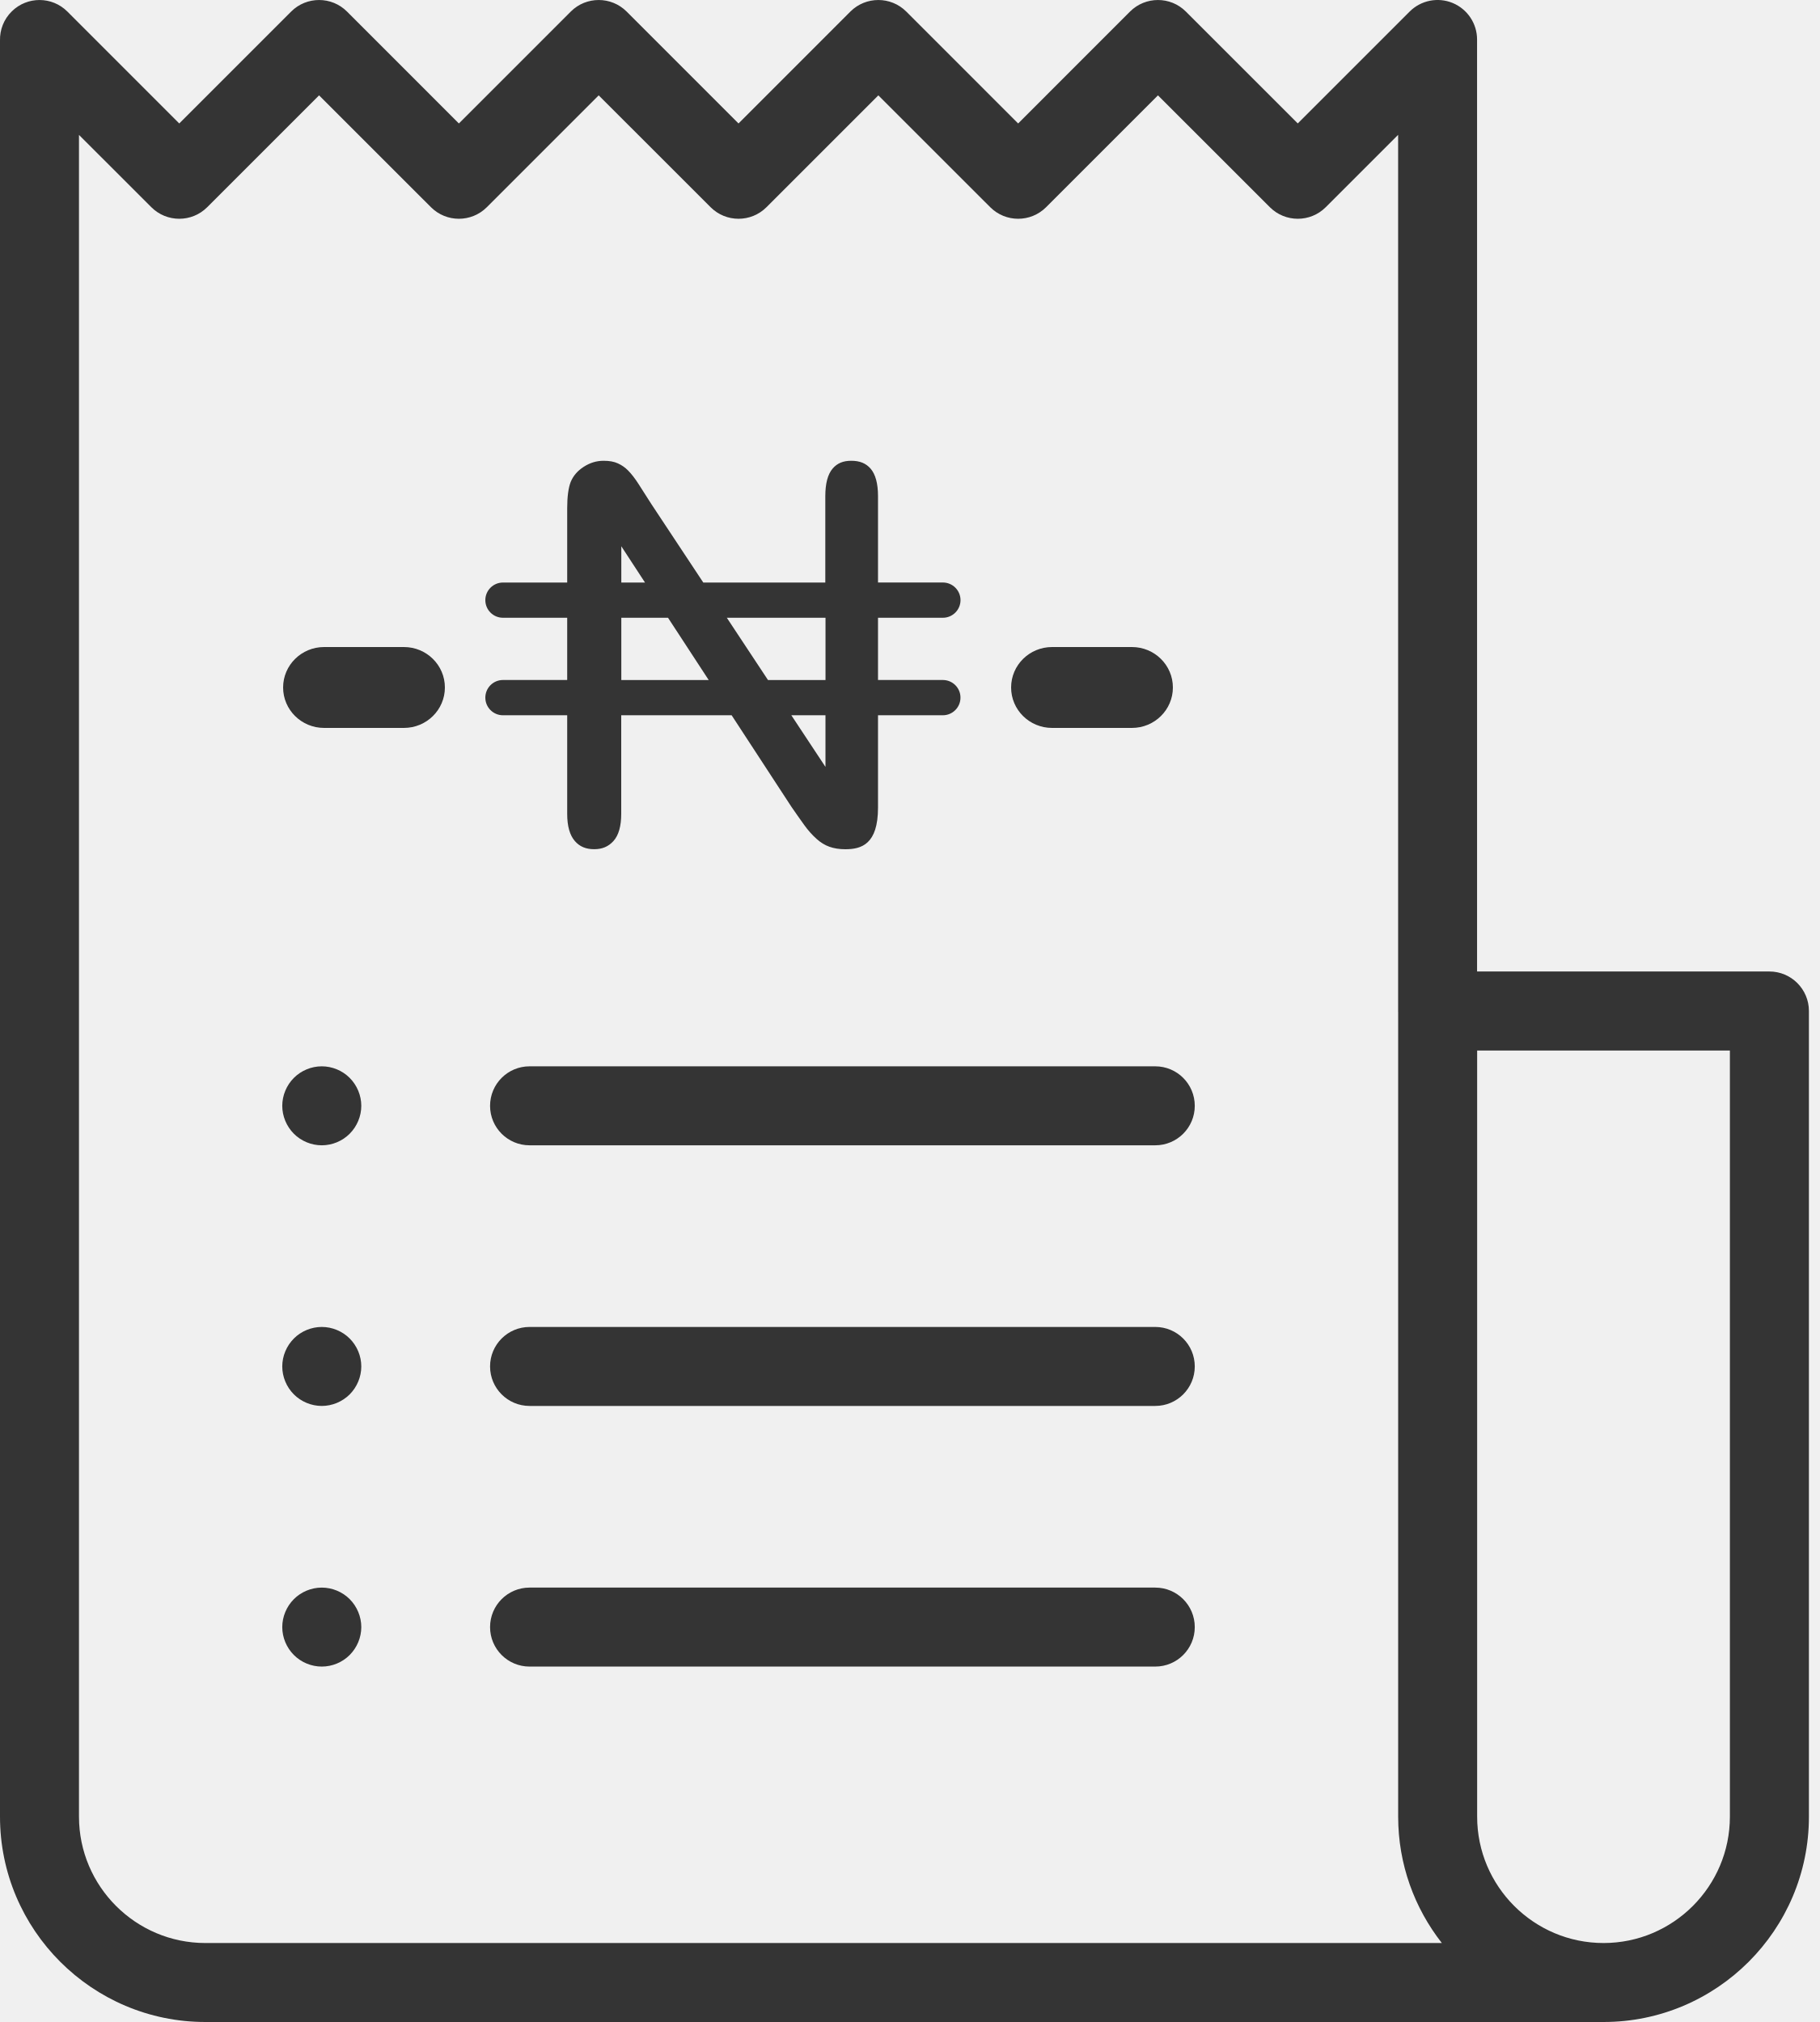
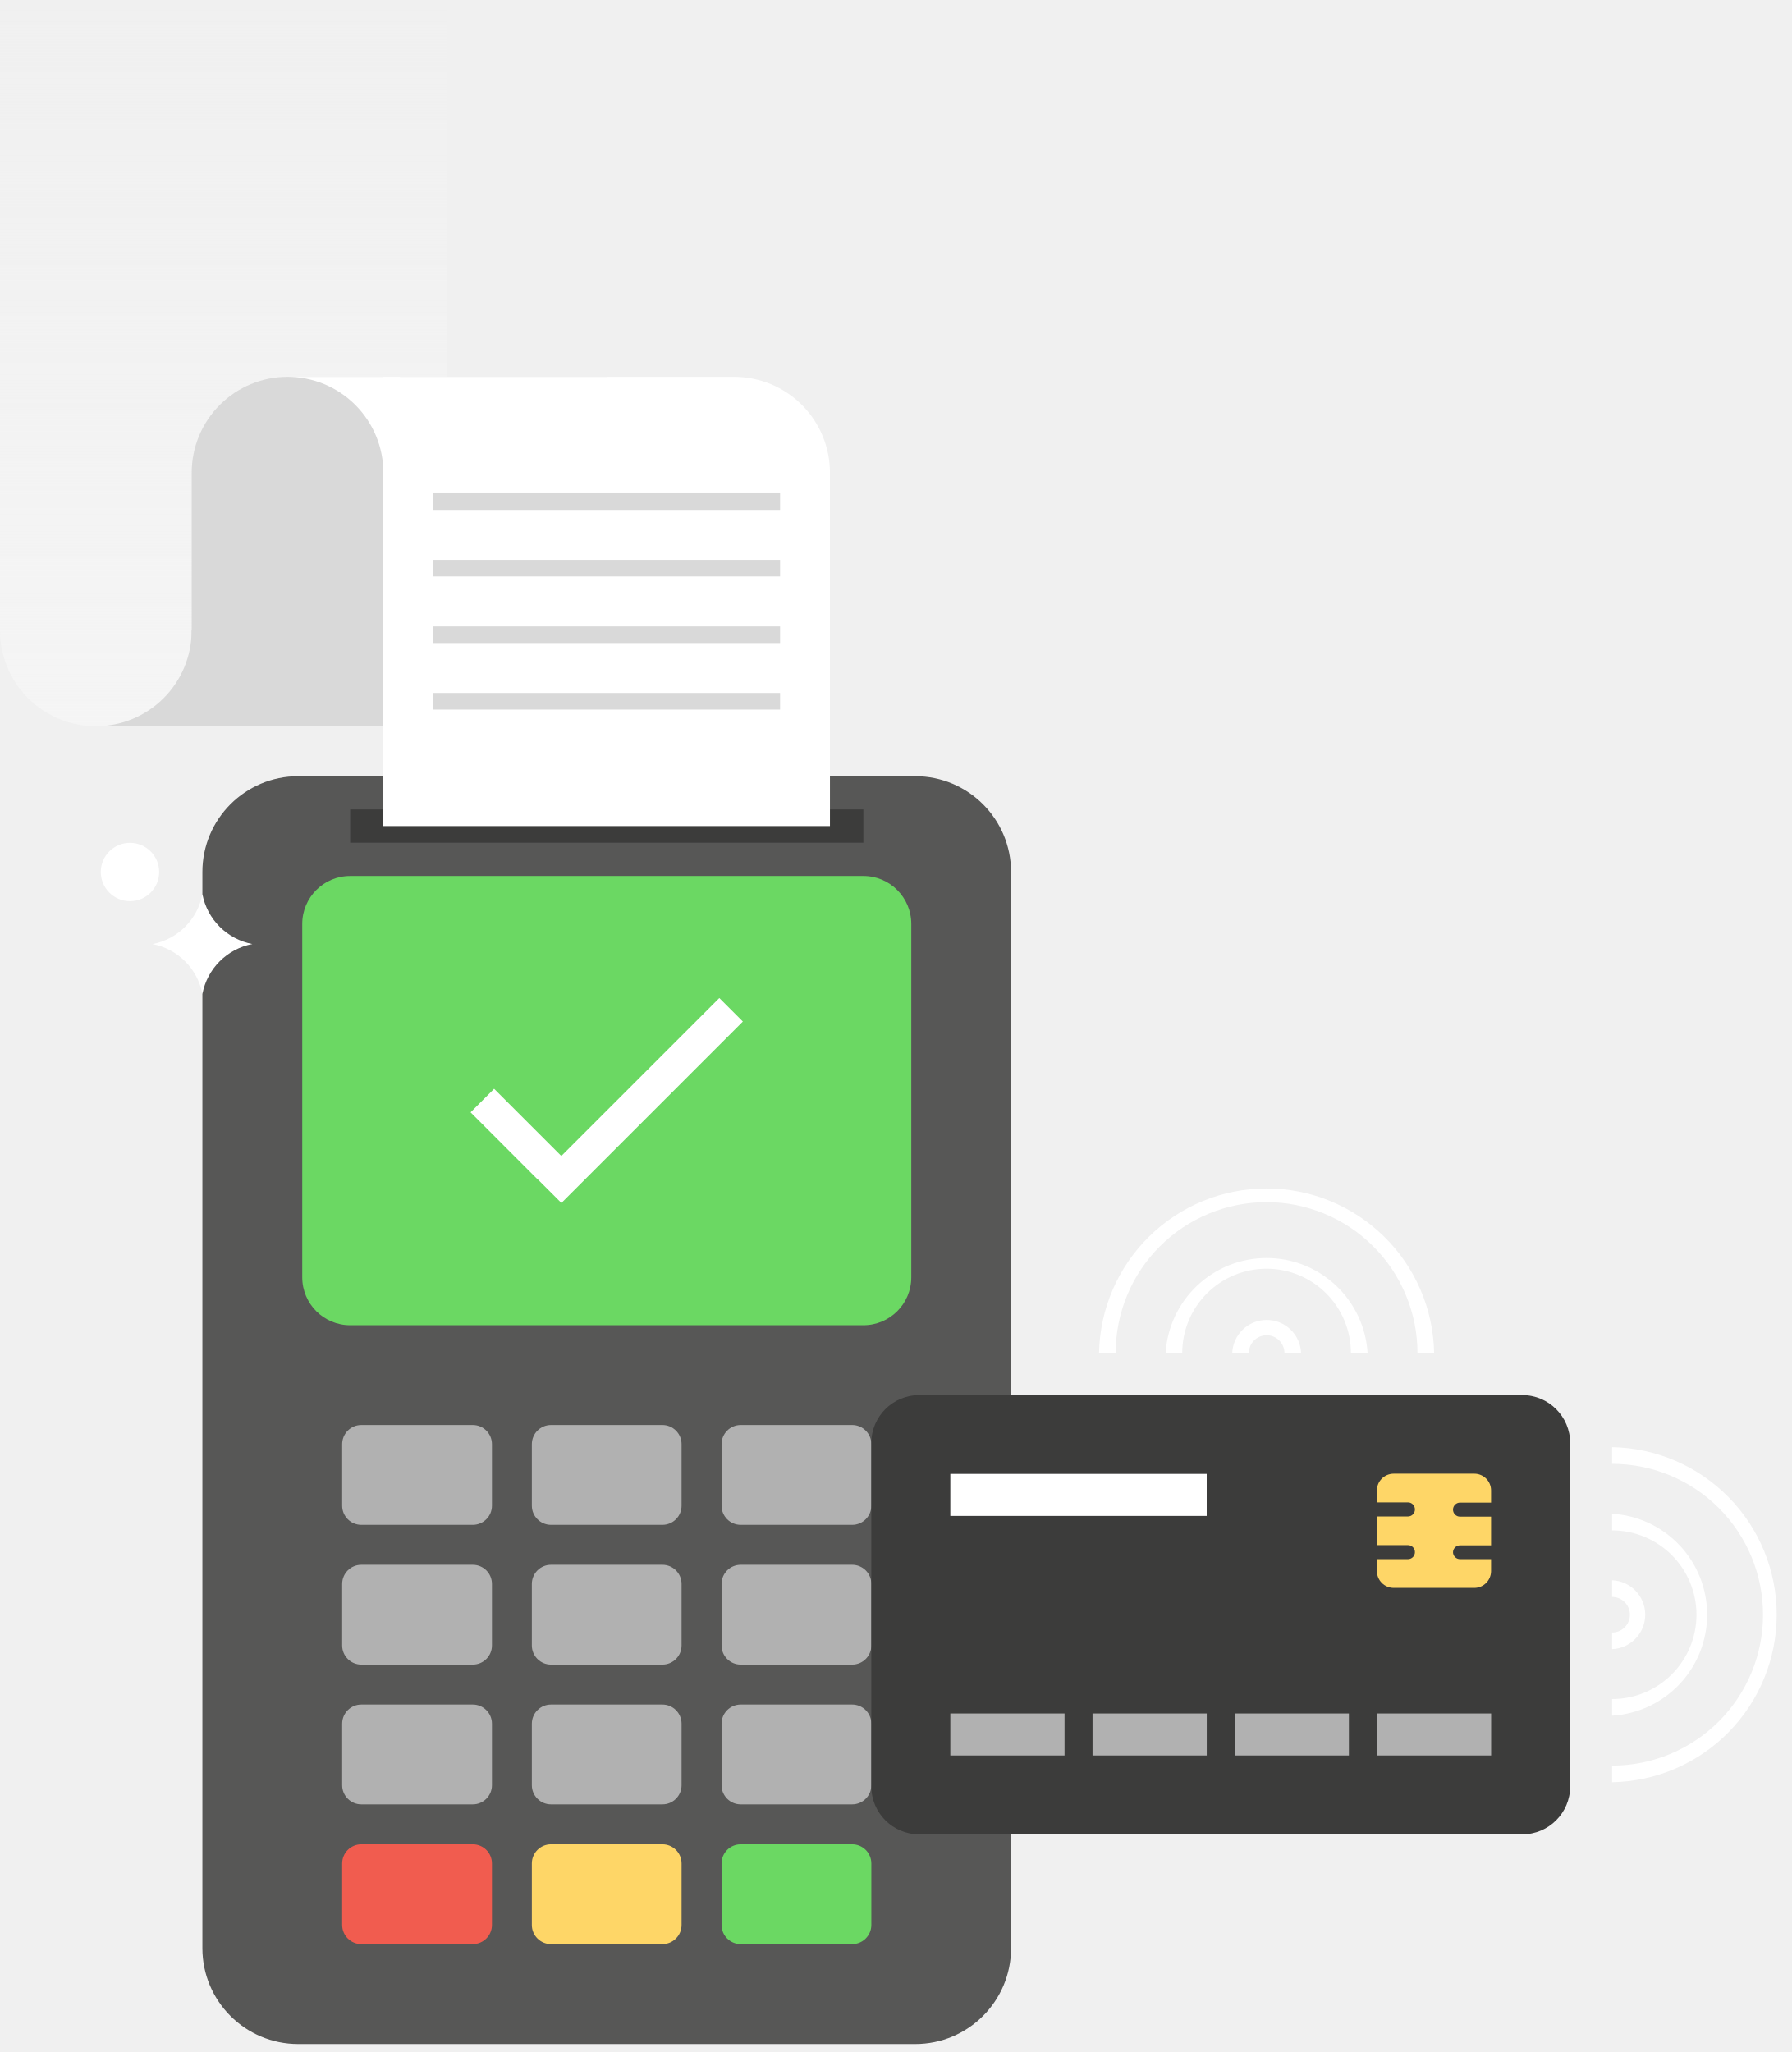
- <svg xmlns="http://www.w3.org/2000/svg" width="45" height="50" viewBox="0 0 45 50" fill="none">
-   <path fill-rule="evenodd" clip-rule="evenodd" d="M36.521 24.023H43.749C44.288 24.023 44.726 24.461 44.726 25V44.922C44.726 47.722 42.448 50 39.648 50H39.647H39.646H5.078C2.278 50 0 47.722 0 44.922V1.002C-0.006 0.741 0.091 0.478 0.292 0.281C0.674 -0.095 1.287 -0.093 1.666 0.286L4.432 3.053L7.199 0.286C7.58 -0.095 8.199 -0.095 8.58 0.286L11.346 3.053L14.113 0.286C14.494 -0.095 15.112 -0.095 15.494 0.286L18.26 3.053L21.026 0.286C21.408 -0.095 22.026 -0.095 22.408 0.286L25.174 3.053L27.94 0.286C28.322 -0.095 28.94 -0.095 29.321 0.286L32.088 3.052L34.854 0.286C35.133 0.007 35.553 -0.077 35.918 0.074C36.283 0.226 36.521 0.582 36.521 0.977V24.023ZM1.953 44.922C1.953 46.645 3.355 48.047 5.078 48.047H35.65C34.974 47.184 34.57 46.1 34.57 44.922V25.026L34.569 25.015V25.015C34.569 25.01 34.569 25.005 34.569 25V3.334L32.779 5.124C32.398 5.505 31.779 5.505 31.398 5.124L28.631 2.358L25.865 5.124C25.483 5.505 24.865 5.505 24.484 5.124L21.717 2.358L18.951 5.124C18.57 5.505 17.951 5.505 17.57 5.124L14.803 2.358L12.037 5.124C11.655 5.505 11.037 5.505 10.656 5.124L7.889 2.358L5.123 5.124C4.742 5.505 4.123 5.505 3.742 5.124L1.953 3.336V44.922ZM39.648 48.047C41.371 48.047 42.772 46.645 42.772 44.922V25.977H36.523V44.922C36.523 46.645 37.925 48.047 39.648 48.047ZM21.709 16.815H23.312C23.553 16.815 23.749 17.01 23.748 17.251C23.748 17.491 23.553 17.687 23.312 17.687H21.709V19.972C21.709 20.878 21.299 21 20.9 21C20.753 21 20.62 20.979 20.506 20.938C20.396 20.899 20.29 20.834 20.191 20.745C20.081 20.647 19.977 20.53 19.882 20.397C19.776 20.249 19.67 20.099 19.567 19.949L18.09 17.687H15.36V20.125C15.36 20.431 15.295 20.657 15.167 20.798C15.042 20.935 14.891 20.999 14.692 20.999C14.486 20.999 14.334 20.936 14.214 20.798C14.088 20.654 14.024 20.428 14.024 20.125V17.687H12.436C12.195 17.687 12 17.492 12 17.251C12 17.01 12.195 16.815 12.436 16.815H14.024V15.276H12.436C12.195 15.276 12 15.081 12 14.84C12 14.6 12.195 14.405 12.436 14.405H14.024V12.569C14.024 12.283 14.054 12.061 14.111 11.916C14.175 11.763 14.281 11.641 14.433 11.543C14.588 11.443 14.749 11.394 14.927 11.394C15.066 11.394 15.183 11.415 15.276 11.458C15.374 11.502 15.458 11.561 15.531 11.636C15.615 11.721 15.703 11.835 15.793 11.976C15.893 12.131 15.996 12.293 16.106 12.466L17.389 14.405H20.406V12.269C20.406 11.956 20.467 11.727 20.587 11.587C20.7 11.455 20.846 11.394 21.047 11.394C21.258 11.394 21.41 11.456 21.525 11.588C21.647 11.728 21.709 11.957 21.709 12.268V14.404H23.312C23.553 14.404 23.749 14.599 23.749 14.84C23.749 15.081 23.553 15.276 23.312 15.276H21.709V16.815ZM20.411 16.816V15.276H17.971L18.989 16.816H20.411ZM15.362 13.508L15.948 14.405H15.362V13.508ZM15.362 15.276V16.816H17.523L16.517 15.276H15.362ZM20.41 18.964L19.566 17.687H20.41V18.964ZM27.987 16H26.013C25.453 16 25 16.448 25 17C25 17.552 25.453 18 26.013 18H27.987C28.547 18 29 17.552 29 17C29 16.448 28.547 16 27.987 16ZM8.013 16H9.987C10.547 16 11 16.448 11 17C11 17.552 10.547 18 9.987 18H8.013C7.454 18 7 17.552 7 17C7 16.448 7.454 16 8.013 16ZM28.564 26.368H13.093C12.554 26.368 12.117 26.805 12.117 27.345C12.117 27.884 12.554 28.321 13.093 28.321H28.564C29.104 28.321 29.541 27.884 29.541 27.345C29.541 26.805 29.104 26.368 28.564 26.368ZM7.956 26.368C8.213 26.368 8.465 26.472 8.646 26.654C8.828 26.836 8.933 27.088 8.933 27.345C8.933 27.601 8.828 27.853 8.646 28.035C8.465 28.217 8.213 28.321 7.956 28.321C7.699 28.321 7.447 28.217 7.266 28.035C7.084 27.853 6.979 27.601 6.979 27.345C6.979 27.088 7.084 26.836 7.266 26.654C7.447 26.472 7.699 26.368 7.956 26.368ZM28.564 32.813H13.093C12.554 32.813 12.117 33.25 12.117 33.789C12.117 34.329 12.554 34.766 13.093 34.766H28.564C29.104 34.766 29.541 34.329 29.541 33.789C29.541 33.25 29.104 32.813 28.564 32.813ZM7.956 32.813C8.213 32.813 8.465 32.917 8.646 33.099C8.828 33.281 8.933 33.532 8.933 33.789C8.933 34.046 8.828 34.298 8.646 34.48C8.465 34.661 8.213 34.766 7.956 34.766C7.699 34.766 7.447 34.661 7.266 34.48C7.084 34.298 6.979 34.046 6.979 33.789C6.979 33.532 7.084 33.281 7.266 33.099C7.447 32.917 7.699 32.813 7.956 32.813ZM28.564 39.258H13.093C12.554 39.258 12.117 39.695 12.117 40.235C12.117 40.774 12.554 41.211 13.093 41.211H28.564C29.104 41.211 29.541 40.774 29.541 40.235C29.541 39.695 29.104 39.258 28.564 39.258ZM7.956 39.258C8.213 39.258 8.465 39.363 8.646 39.544C8.828 39.726 8.933 39.978 8.933 40.235C8.933 40.492 8.828 40.743 8.646 40.925C8.465 41.107 8.213 41.211 7.956 41.211C7.699 41.211 7.447 41.107 7.266 40.925C7.084 40.743 6.979 40.492 6.979 40.235C6.979 39.978 7.084 39.726 7.266 39.544C7.447 39.363 7.699 39.258 7.956 39.258Z" fill="#343434" />
+ <svg xmlns="http://www.w3.org/2000/svg" width="110" height="126" viewBox="0 0 110 126" fill="none">
+   <path d="M56.191 47.66H18.31C15.06 47.66 12.426 50.294 12.426 53.544V119.625C12.426 122.875 15.06 125.51 18.31 125.51H56.191C59.441 125.51 62.076 122.875 62.076 119.625V53.544C62.076 50.294 59.441 47.66 56.191 47.66Z" fill="#575756" />
+   <path d="M29.027 87.501H22.185C21.535 87.501 21.008 88.028 21.008 88.678V92.454C21.008 93.104 21.535 93.631 22.185 93.631H29.027C29.677 93.631 30.204 93.104 30.204 92.454V88.678C30.204 88.028 29.677 87.501 29.027 87.501Z" fill="#B1B1B1" />
+   <path d="M29.027 96.083H22.185C21.535 96.083 21.008 96.61 21.008 97.26V101.036C21.008 101.686 21.535 102.213 22.185 102.213H29.027C29.677 102.213 30.204 101.686 30.204 101.036V97.26C30.204 96.61 29.677 96.083 29.027 96.083Z" fill="#B1B1B1" />
+   <path d="M29.027 104.665H22.185C21.535 104.665 21.008 105.192 21.008 105.842V109.618C21.008 110.268 21.535 110.795 22.185 110.795H29.027C29.677 110.795 30.204 110.268 30.204 109.618V105.842C30.204 105.192 29.677 104.665 29.027 104.665Z" fill="#B1B1B1" />
+   <path d="M29.027 113.247H22.185C21.535 113.247 21.008 113.774 21.008 114.424V118.199C21.008 118.849 21.535 119.376 22.185 119.376H29.027C29.677 119.376 30.204 118.849 30.204 118.199V114.424C30.204 113.774 29.677 113.247 29.027 113.247Z" fill="#F15C4F" />
+   <path d="M40.669 87.501H33.83C33.18 87.501 32.653 88.028 32.653 88.678V92.454C32.653 93.104 33.18 93.631 33.83 93.631H40.669C41.319 93.631 41.846 93.104 41.846 92.454V88.678C41.846 88.028 41.319 87.501 40.669 87.501Z" fill="#B1B1B1" />
+   <path d="M40.669 96.083H33.83C33.18 96.083 32.653 96.61 32.653 97.26V101.036C32.653 101.686 33.18 102.213 33.83 102.213H40.669C41.319 102.213 41.846 101.686 41.846 101.036V97.26C41.846 96.61 41.319 96.083 40.669 96.083Z" fill="#B1B1B1" />
+   <path d="M40.669 104.665H33.83C33.18 104.665 32.653 105.192 32.653 105.842V109.618C32.653 110.268 33.18 110.795 33.83 110.795H40.669C41.319 110.795 41.846 110.268 41.846 109.618V105.842C41.846 105.192 41.319 104.665 40.669 104.665Z" fill="#B1B1B1" />
+   <path d="M40.669 113.247H33.83C33.18 113.247 32.653 113.774 32.653 114.424V118.199C32.653 118.849 33.18 119.376 33.83 119.376H40.669C41.319 119.376 41.846 118.849 41.846 118.199V114.424C41.846 113.774 41.319 113.247 40.669 113.247Z" fill="#FED667" />
+   <path d="M52.32 87.501H45.478C44.828 87.501 44.301 88.028 44.301 88.678V92.454C44.301 93.104 44.828 93.631 45.478 93.631H52.32C52.97 93.631 53.497 93.104 53.497 92.454V88.678C53.497 88.028 52.97 87.501 52.32 87.501Z" fill="#B1B1B1" />
+   <path d="M52.32 96.083H45.478C44.828 96.083 44.301 96.61 44.301 97.26V101.036C44.301 101.686 44.828 102.213 45.478 102.213H52.32C52.97 102.213 53.497 101.686 53.497 101.036V97.26C53.497 96.61 52.97 96.083 52.32 96.083Z" fill="#B1B1B1" />
+   <path d="M52.32 104.665H45.478C44.828 104.665 44.301 105.192 44.301 105.842V109.618C44.301 110.268 44.828 110.795 45.478 110.795H52.32C52.97 110.795 53.497 110.268 53.497 109.618V105.842C53.497 105.192 52.97 104.665 52.32 104.665Z" fill="#B1B1B1" />
+   <path d="M52.32 113.247H45.478C44.828 113.247 44.301 113.774 44.301 114.424V118.199C44.301 118.849 44.828 119.376 45.478 119.376H52.32C52.97 119.376 53.497 118.849 53.497 118.199V114.424C53.497 113.774 52.97 113.247 52.32 113.247Z" fill="#6BD863" />
+   <path d="M53.008 49.702H21.499V51.745H53.008V49.702Z" fill="#3C3C3B" />
+   <path d="M53.008 53.788H21.499C19.874 53.788 18.557 55.106 18.557 56.731V78.432C18.557 80.057 19.874 81.374 21.499 81.374H53.008C54.633 81.374 55.95 80.057 55.95 78.432V56.731C55.95 55.106 54.633 53.788 53.008 53.788Z" fill="#6BD863" />
+   <path d="M44.164 61.282L33.024 72.422L34.469 73.867L45.609 62.727L44.164 61.282Z" fill="white" />
+   <path d="M35.907 72.427L30.337 66.856L28.892 68.301L33.017 72.427H35.907Z" fill="white" />
+   <path d="M0 0V38.708C0 40.269 0.62 41.765 1.724 42.869C2.827 43.972 4.324 44.593 5.885 44.593H27.419V0H0Z" fill="url(#paint0_linear)" />
+   <path d="M37.25 44.593V23.14H17.654C16.093 23.14 14.597 23.76 13.493 24.864C12.389 25.967 11.77 27.464 11.77 29.025V44.593H37.25Z" fill="#D9D9D9" />
+   <path d="M12.788 44.593H5.884C7.444 44.593 8.941 43.973 10.045 42.869C11.148 41.766 11.768 40.269 11.768 38.708H12.788V44.593Z" fill="#D9D9D9" />
+   <path d="M23.537 23.14V50.723H50.956V29.025C50.956 27.464 50.336 25.967 49.233 24.864C48.129 23.76 46.632 23.14 45.072 23.14H23.537Z" fill="white" />
+   <path d="M24.558 23.14H17.653C19.214 23.14 20.711 23.76 21.814 24.864C22.918 25.967 23.538 27.464 23.538 29.025H24.558V23.14Z" fill="white" />
+   <path d="M47.894 30.289H26.602V31.309H47.894V30.289Z" fill="#D9D9D9" />
+   <path d="M47.894 34.376H26.602V35.396H47.894V34.376Z" fill="#D9D9D9" />
+   <path d="M47.894 38.463H26.602V39.483H47.894V38.463Z" fill="#D9D9D9" />
+   <path d="M47.894 42.549H26.602V43.569H47.894V42.549Z" fill="#D9D9D9" />
+   <path d="M12.427 61.033C12.571 60.273 12.941 59.575 13.488 59.028C14.034 58.481 14.733 58.111 15.493 57.967C14.734 57.822 14.037 57.453 13.49 56.908C12.943 56.362 12.573 55.665 12.427 54.907C12.281 55.665 11.912 56.363 11.366 56.909C10.819 57.455 10.122 57.825 9.363 57.97C10.122 58.115 10.819 58.485 11.366 59.031C11.912 59.577 12.281 60.275 12.427 61.033Z" fill="white" />
+   <path d="M7.98 55.335C8.969 55.335 9.772 54.533 9.772 53.544C9.772 52.554 8.969 51.752 7.98 51.752C6.991 51.752 6.188 52.554 6.188 53.544C6.188 54.533 6.991 55.335 7.98 55.335Z" fill="white" />
+   <path d="M88.051 83.081H87.028C87.028 81.864 86.788 80.659 86.322 79.535C85.857 78.411 85.174 77.39 84.314 76.53C83.454 75.669 82.432 74.987 81.308 74.521C80.184 74.056 78.979 73.816 77.763 73.816C76.546 73.816 75.341 74.056 74.217 74.521C73.093 74.987 72.072 75.669 71.211 76.53C70.351 77.39 69.668 78.411 69.203 79.535C68.737 80.659 68.498 81.864 68.498 83.081H67.478C67.526 80.385 68.63 77.815 70.554 75.925C72.478 74.035 75.067 72.976 77.764 72.976C80.461 72.976 83.05 74.035 84.974 75.925C86.898 77.815 88.003 80.385 88.051 83.081Z" fill="white" />
+   <path d="M83.966 83.081H82.942C82.942 81.708 82.397 80.391 81.426 79.419C80.454 78.448 79.137 77.903 77.764 77.903C76.391 77.903 75.073 78.448 74.102 79.419C73.131 80.391 72.585 81.708 72.585 83.081H71.565C71.661 81.502 72.356 80.019 73.509 78.935C74.661 77.85 76.183 77.247 77.766 77.247C79.348 77.247 80.87 77.85 82.022 78.935C83.175 80.019 83.87 81.502 83.966 83.081Z" fill="white" />
+   <path d="M79.883 83.081H78.86C78.86 82.792 78.745 82.514 78.54 82.309C78.335 82.104 78.058 81.989 77.768 81.989C77.479 81.989 77.201 82.104 76.996 82.309C76.791 82.514 76.676 82.792 76.676 83.081H75.656C75.678 82.535 75.91 82.018 76.304 81.64C76.698 81.261 77.223 81.049 77.77 81.049C78.316 81.049 78.842 81.261 79.236 81.64C79.63 82.018 79.862 82.535 79.883 83.081Z" fill="white" />
+   <path d="M93.462 85.664H56.437C54.812 85.664 53.495 86.981 53.495 88.606V109.693C53.495 111.318 54.812 112.635 56.437 112.635H93.462C95.087 112.635 96.404 111.318 96.404 109.693V88.606C96.404 86.981 95.087 85.664 93.462 85.664Z" fill="#3C3C3B" />
+   <path d="M82.818 105.214H75.806V107.793H82.818V105.214Z" fill="#B1B1B1" />
+   <path d="M91.551 105.214H84.538V107.793H91.551V105.214Z" fill="#B1B1B1" />
+   <path d="M65.359 105.214H58.347V107.793H65.359V105.214Z" fill="#B1B1B1" />
+   <path d="M74.091 105.214H67.078V107.793H74.091V105.214Z" fill="#B1B1B1" />
+   <path d="M89.21 95.321C89.21 95.207 89.255 95.097 89.336 95.016C89.417 94.935 89.527 94.89 89.641 94.89H91.547V93.127H89.641C89.527 93.127 89.417 93.082 89.336 93.001C89.255 92.92 89.21 92.81 89.21 92.696C89.21 92.582 89.255 92.472 89.336 92.391C89.417 92.31 89.527 92.264 89.641 92.264H91.547V91.522C91.548 91.387 91.522 91.253 91.47 91.127C91.418 91.002 91.343 90.888 91.247 90.792C91.151 90.696 91.037 90.62 90.912 90.568C90.787 90.516 90.653 90.489 90.517 90.489H85.568C85.432 90.489 85.298 90.516 85.173 90.568C85.048 90.62 84.934 90.696 84.839 90.792C84.743 90.888 84.667 91.002 84.615 91.127C84.564 91.253 84.538 91.387 84.538 91.522V92.251H86.444C86.501 92.251 86.556 92.263 86.609 92.284C86.661 92.306 86.708 92.338 86.748 92.378C86.788 92.418 86.819 92.466 86.841 92.518C86.862 92.57 86.873 92.626 86.872 92.683C86.873 92.739 86.862 92.796 86.841 92.848C86.819 92.9 86.788 92.948 86.748 92.988C86.708 93.028 86.661 93.06 86.609 93.082C86.556 93.103 86.501 93.115 86.444 93.115H84.538V94.877H86.444C86.501 94.877 86.556 94.888 86.609 94.909C86.661 94.931 86.708 94.963 86.748 95.003C86.788 95.043 86.819 95.091 86.841 95.143C86.862 95.196 86.873 95.252 86.872 95.308C86.872 95.422 86.827 95.531 86.747 95.611C86.667 95.691 86.558 95.736 86.444 95.736H84.538V96.469C84.538 96.742 84.647 97.004 84.84 97.198C85.032 97.392 85.294 97.501 85.568 97.502H90.517C90.791 97.501 91.053 97.392 91.246 97.198C91.439 97.004 91.547 96.742 91.547 96.469V95.736H89.641C89.53 95.737 89.422 95.693 89.342 95.616C89.261 95.538 89.214 95.433 89.21 95.321Z" fill="#FED667" />
+   <path d="M74.088 90.502H58.347V93.082H74.088V90.502Z" fill="white" />
+   <path d="M98.98 109.435V108.415C101.437 108.415 103.793 107.438 105.531 105.701C107.268 103.963 108.245 101.607 108.245 99.15C108.245 96.692 107.268 94.336 105.531 92.598C103.793 90.861 101.437 89.885 98.98 89.885V88.861C101.676 88.909 104.246 90.014 106.136 91.938C108.025 93.862 109.084 96.451 109.084 99.148C109.084 101.845 108.025 104.434 106.136 106.358C104.246 108.282 101.676 109.386 98.98 109.435Z" fill="white" />
+   <path d="M98.98 105.348V104.328C100.353 104.328 101.67 103.783 102.641 102.812C103.612 101.84 104.158 100.523 104.158 99.15C104.158 97.776 103.612 96.459 102.641 95.488C101.67 94.517 100.353 93.971 98.98 93.971V92.948C100.559 93.044 102.042 93.739 103.126 94.891C104.21 96.043 104.814 97.566 104.814 99.148C104.814 100.73 104.21 102.253 103.126 103.405C102.042 104.557 100.559 105.252 98.98 105.348Z" fill="white" />
+   <path d="M98.98 101.262V100.242C99.269 100.242 99.547 100.127 99.752 99.922C99.956 99.717 100.071 99.439 100.071 99.15C100.071 98.86 99.956 98.582 99.752 98.377C99.547 98.173 99.269 98.058 98.98 98.058V97.034C99.526 97.056 100.042 97.288 100.421 97.682C100.8 98.076 101.012 98.601 101.012 99.148C101.012 99.695 100.8 100.22 100.421 100.614C100.042 101.008 99.526 101.24 98.98 101.262Z" fill="white" />
+   <defs>
+     <linearGradient id="paint0_linear" x1="13.71" y1="0" x2="13.71" y2="44.593" gradientUnits="userSpaceOnUse">
+       <stop stop-color="#F5F5F5" />
+       <stop offset="0" stop-color="#F5F5F5" stop-opacity="0" />
+       <stop offset="1" stop-color="#F5F5F5" />
+     </linearGradient>
+   </defs>
</svg>
